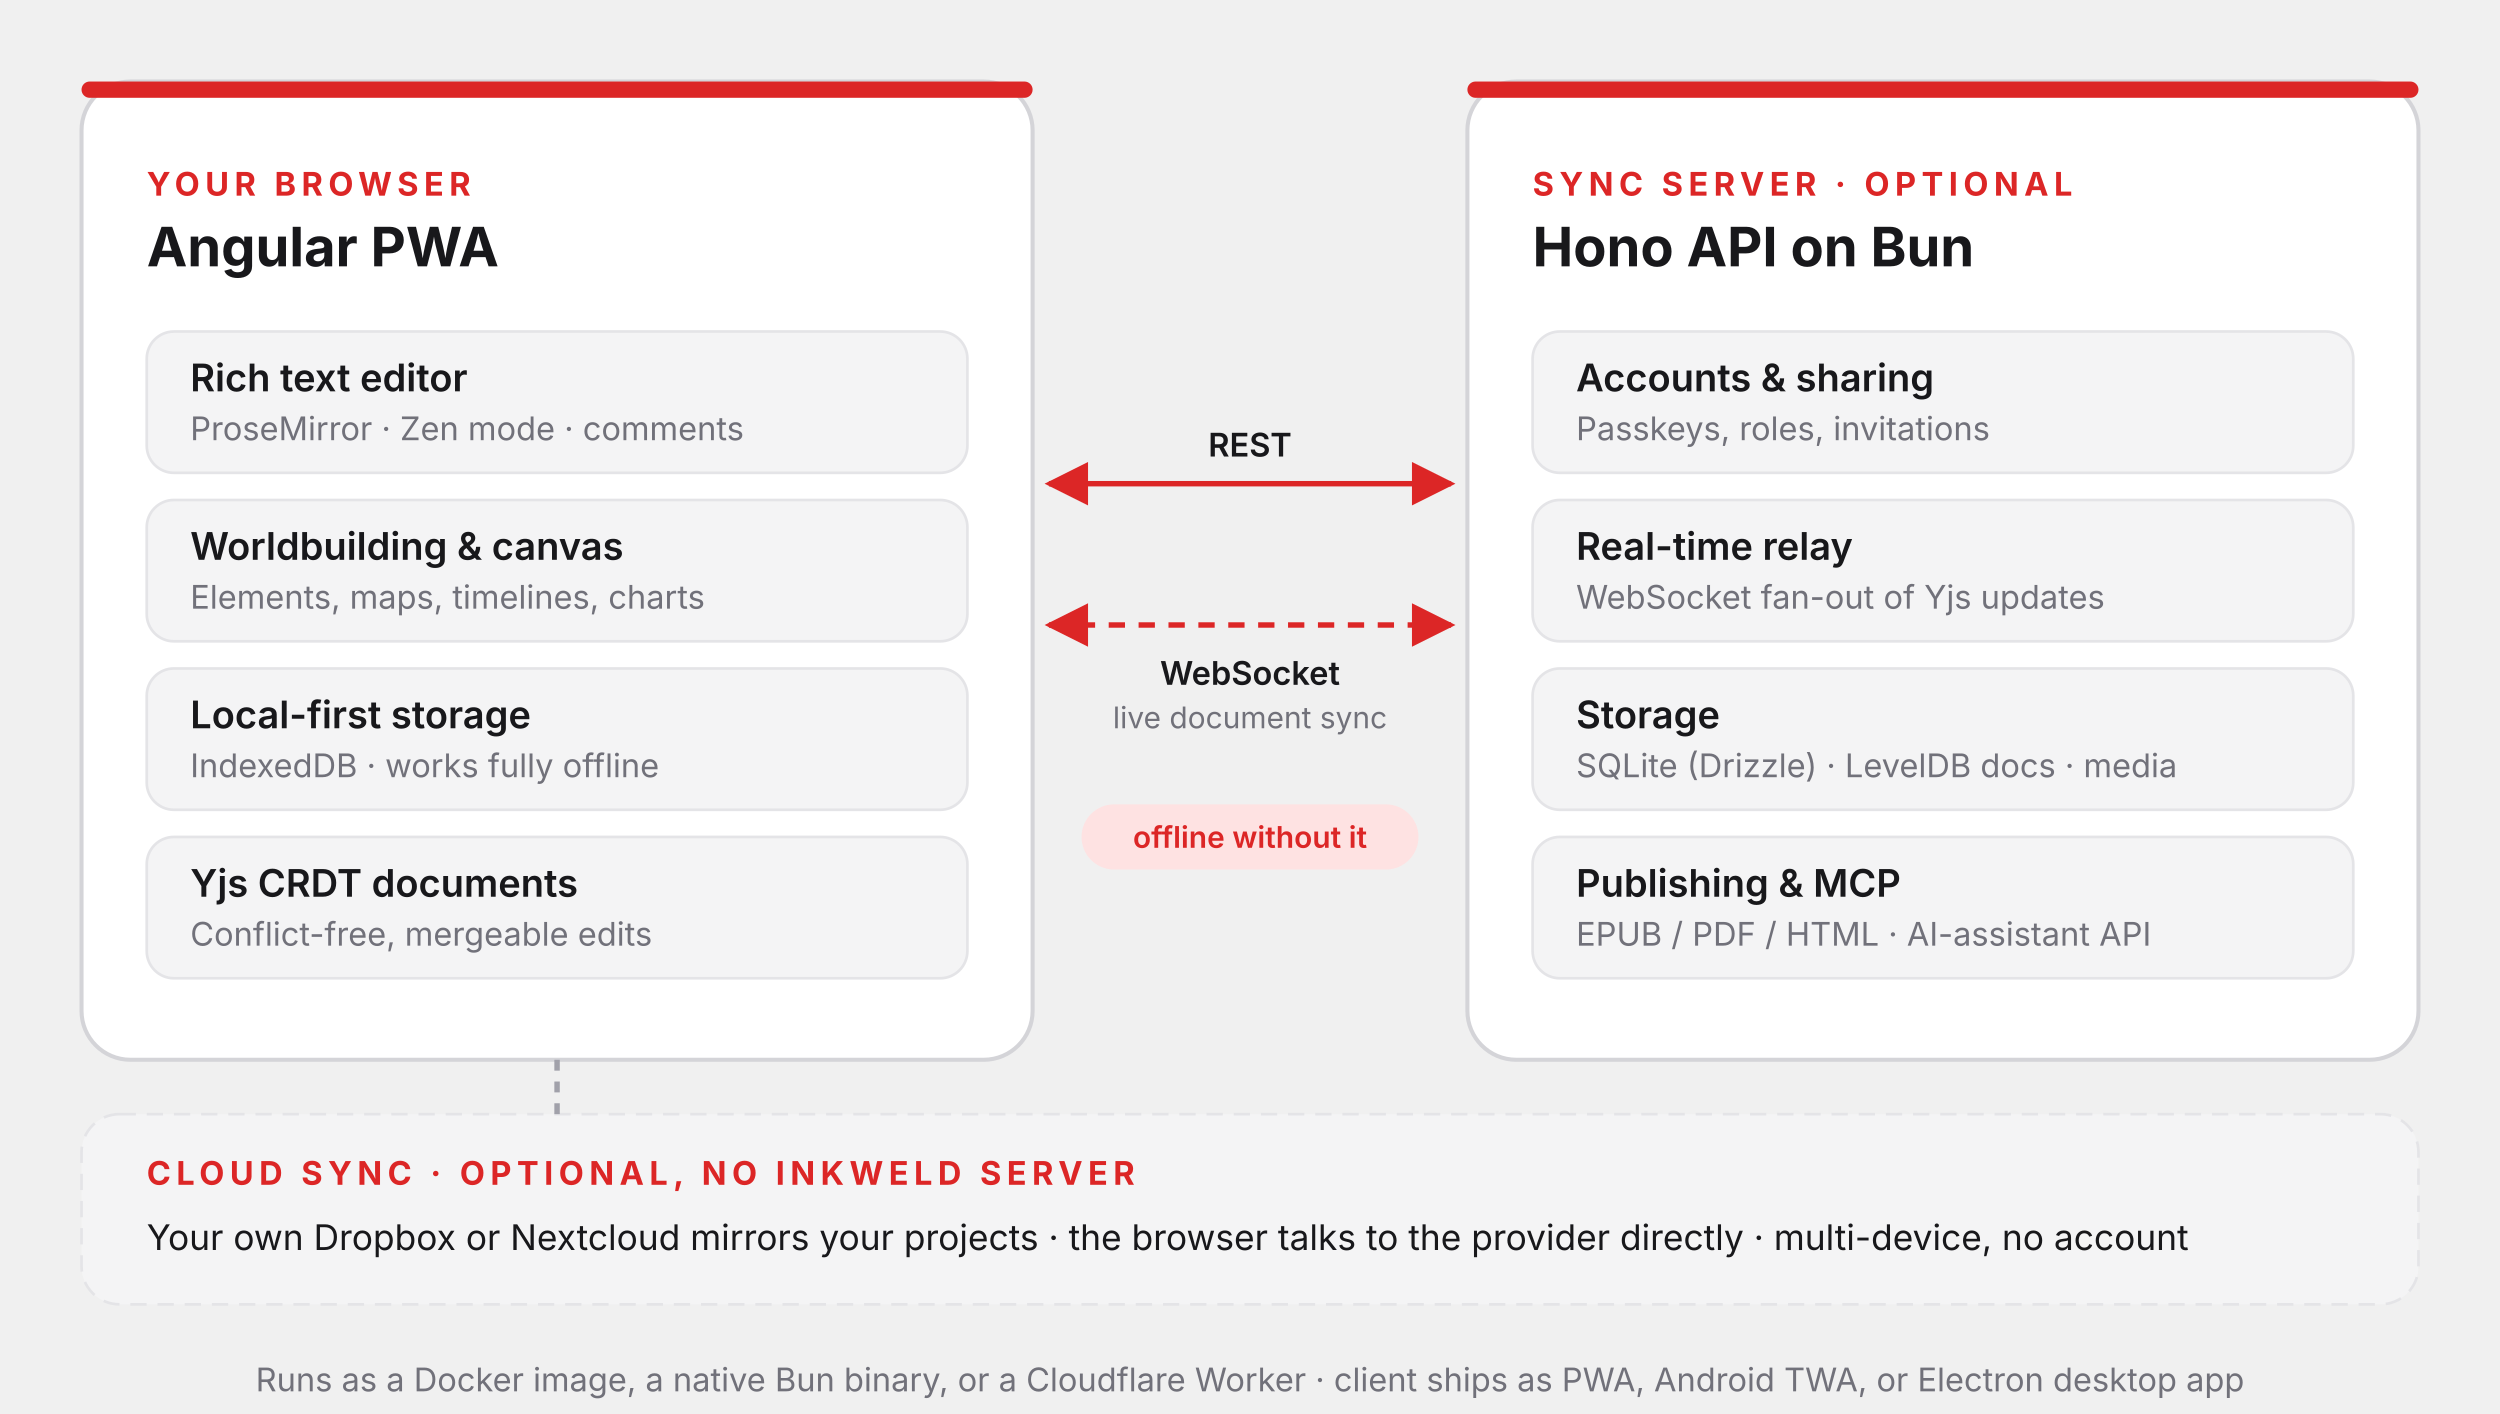
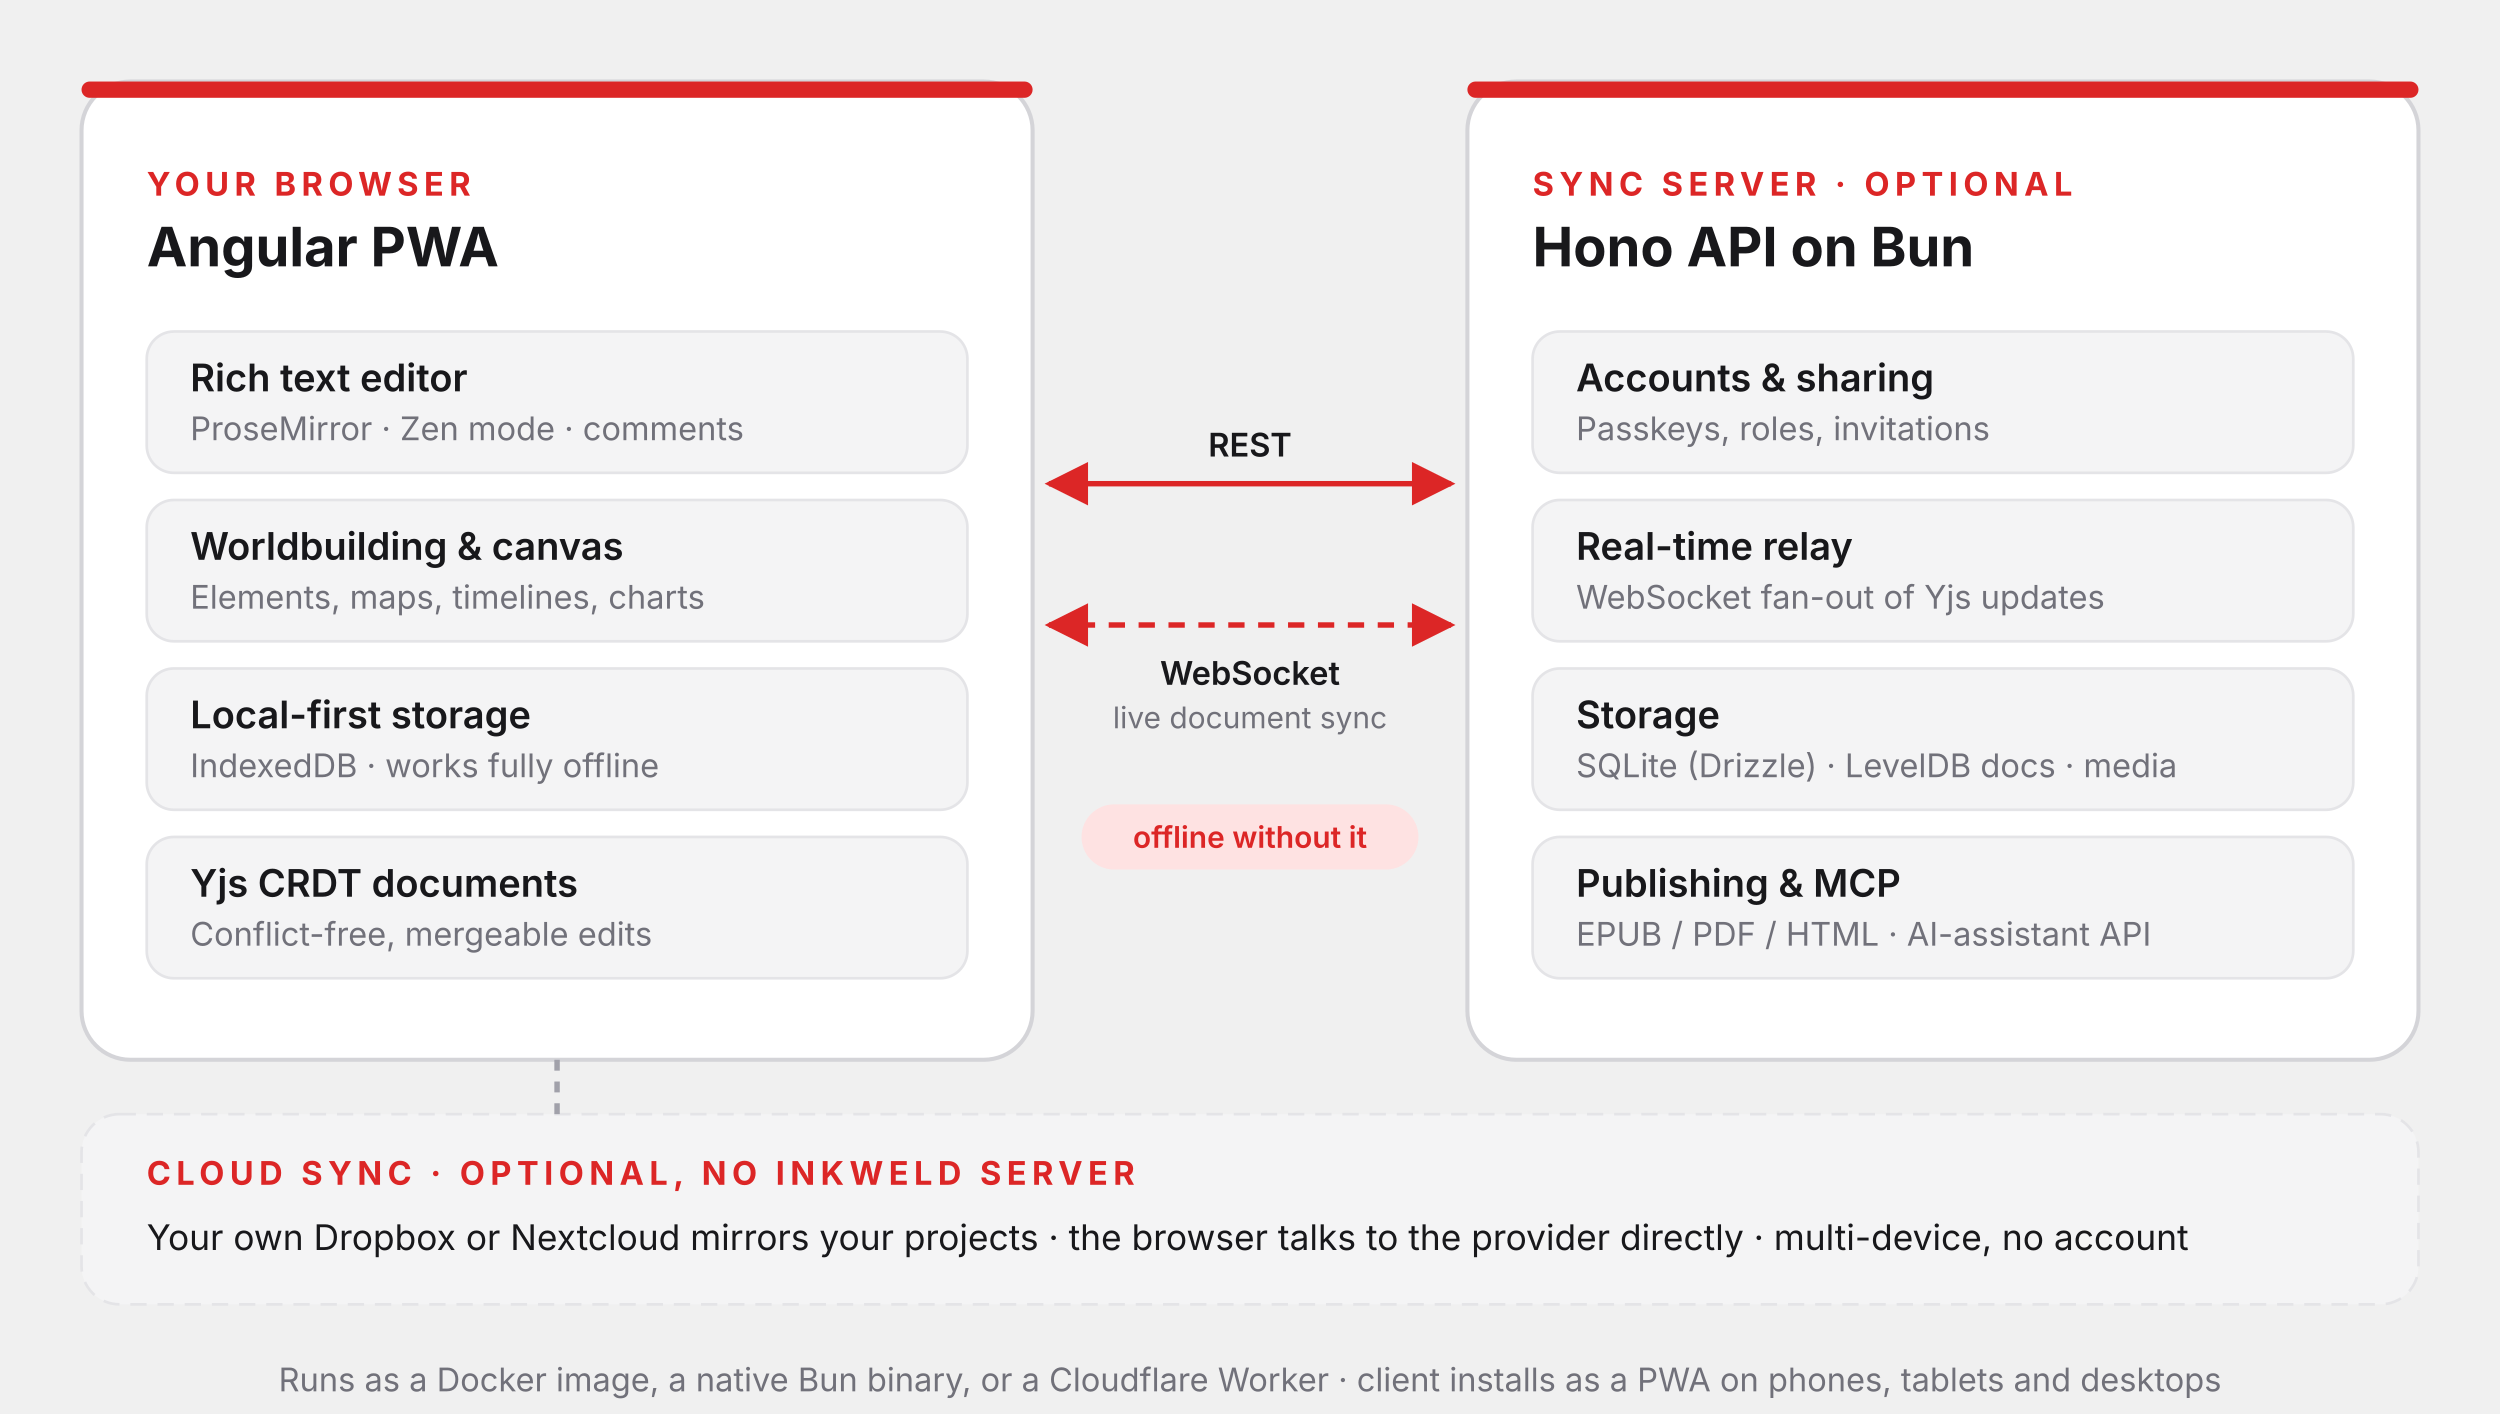
<svg xmlns="http://www.w3.org/2000/svg" width="920" height="520" viewBox="0 0 920 520" font-family="Inter, -apple-system, 'Segoe UI', Helvetica, Arial, sans-serif">
  <defs>
    <marker id="arr" viewBox="0 0 10 10" refX="9" refY="5" markerWidth="8" markerHeight="8" orient="auto-start-reverse">
      <path d="M 0 0 L 10 5 L 0 10 z" fill="#dc2626" />
    </marker>
  </defs>
  <g>
    <rect x="30" y="30" width="350" height="360" rx="18" fill="#ffffff" stroke="#d4d4d8" stroke-width="1.5" />
    <rect x="30" y="30" width="350" height="6" rx="3" fill="#dc2626" />
    <text x="54" y="72" font-size="12" font-weight="700" letter-spacing="2" fill="#dc2626">YOUR BROWSER</text>
    <text x="54" y="98" font-size="20" font-weight="700" fill="#18181b">Angular PWA</text>
    <g>
      <rect x="54" y="122" width="302" height="52" rx="10" fill="#f4f4f5" stroke="#e4e4e7" />
      <text x="70" y="144" font-size="14" font-weight="600" fill="#18181b">Rich text editor</text>
      <text x="70" y="162" font-size="12" fill="#71717a">ProseMirror · Zen mode · comments</text>
    </g>
    <g>
      <rect x="54" y="184" width="302" height="52" rx="10" fill="#f4f4f5" stroke="#e4e4e7" />
      <text x="70" y="206" font-size="14" font-weight="600" fill="#18181b">Worldbuilding &amp; canvas</text>
      <text x="70" y="224" font-size="12" fill="#71717a">Elements, maps, timelines, charts</text>
    </g>
    <g>
      <rect x="54" y="246" width="302" height="52" rx="10" fill="#f4f4f5" stroke="#e4e4e7" />
      <text x="70" y="268" font-size="14" font-weight="600" fill="#18181b">Local-first storage</text>
      <text x="70" y="286" font-size="12" fill="#71717a">IndexedDB · works fully offline</text>
    </g>
    <g>
      <rect x="54" y="308" width="302" height="52" rx="10" fill="#f4f4f5" stroke="#e4e4e7" />
      <text x="70" y="330" font-size="14" font-weight="600" fill="#18181b">Yjs CRDT documents</text>
      <text x="70" y="348" font-size="12" fill="#71717a">Conflict-free, mergeable edits</text>
    </g>
  </g>
  <g>
    <rect x="540" y="30" width="350" height="360" rx="18" fill="#ffffff" stroke="#d4d4d8" stroke-width="1.5" />
    <rect x="540" y="30" width="350" height="6" rx="3" fill="#dc2626" />
    <text x="564" y="72" font-size="12" font-weight="700" letter-spacing="2" fill="#dc2626">SYNC SERVER  ·  OPTIONAL</text>
    <text x="564" y="98" font-size="20" font-weight="700" fill="#18181b">Hono API on Bun</text>
    <g>
      <rect x="564" y="122" width="302" height="52" rx="10" fill="#f4f4f5" stroke="#e4e4e7" />
      <text x="580" y="144" font-size="14" font-weight="600" fill="#18181b">Accounts &amp; sharing</text>
      <text x="580" y="162" font-size="12" fill="#71717a">Passkeys, roles, invitations</text>
    </g>
    <g>
      <rect x="564" y="184" width="302" height="52" rx="10" fill="#f4f4f5" stroke="#e4e4e7" />
      <text x="580" y="206" font-size="14" font-weight="600" fill="#18181b">Real-time relay</text>
      <text x="580" y="224" font-size="12" fill="#71717a">WebSocket fan-out of Yjs updates</text>
    </g>
    <g>
      <rect x="564" y="246" width="302" height="52" rx="10" fill="#f4f4f5" stroke="#e4e4e7" />
      <text x="580" y="268" font-size="14" font-weight="600" fill="#18181b">Storage</text>
      <text x="580" y="286" font-size="12" fill="#71717a">SQLite (Drizzle) · LevelDB docs · media</text>
    </g>
    <g>
      <rect x="564" y="308" width="302" height="52" rx="10" fill="#f4f4f5" stroke="#e4e4e7" />
      <text x="580" y="330" font-size="14" font-weight="600" fill="#18181b">Publishing &amp; MCP</text>
      <text x="580" y="348" font-size="12" fill="#71717a">EPUB / PDF / HTML · AI-assistant API</text>
    </g>
  </g>
  <g>
    <line x1="386" y1="178" x2="534" y2="178" stroke="#dc2626" stroke-width="2" marker-start="url(#arr)" marker-end="url(#arr)" />
    <text x="460.0" y="168" text-anchor="middle" font-size="12" font-weight="600" fill="#18181b">REST</text>
    <line x1="386" y1="230" x2="534" y2="230" stroke="#dc2626" stroke-width="2" stroke-dasharray="6 5" marker-start="url(#arr)" marker-end="url(#arr)" />
    <text x="460.0" y="252" text-anchor="middle" font-size="12" font-weight="600" fill="#18181b">WebSocket</text>
    <text x="460.0" y="268" text-anchor="middle" font-size="11" fill="#71717a">live document sync</text>
    <rect x="398.0" y="296" width="124" height="24" rx="12" fill="#fee2e2" />
    <text x="460.0" y="312" text-anchor="middle" font-size="11" font-weight="600" fill="#dc2626">offline without it</text>
  </g>
  <g>
    <rect x="30" y="410" width="860" height="70" rx="14" fill="#f4f4f5" stroke="#e4e4e7" stroke-dasharray="6 4" />
    <text x="54" y="436" font-size="12" font-weight="700" letter-spacing="2" fill="#dc2626">CLOUD SYNC  ·  OPTIONAL, NO INKWELD SERVER</text>
    <text x="54" y="460" font-size="13" fill="#18181b">Your own Dropbox or Nextcloud mirrors your projects · the browser talks to the provider directly · multi-device, no account</text>
    <line x1="205" y1="390" x2="205" y2="410" stroke="#a1a1aa" stroke-width="2" stroke-dasharray="4 4" />
  </g>
-   <text x="460.0" y="512" text-anchor="middle" font-size="12" fill="#71717a">Runs as a Docker image, a native Bun binary, or a Cloudflare Worker · client ships as PWA, Android TWA, or Electron desktop app</text>
+   <text x="460.0" y="512" text-anchor="middle" font-size="12" fill="#71717a">Runs as a Docker image, a native Bun binary, or a Cloudflare Worker · client installs as a PWA on phones, tablets and desktops</text>
</svg>
